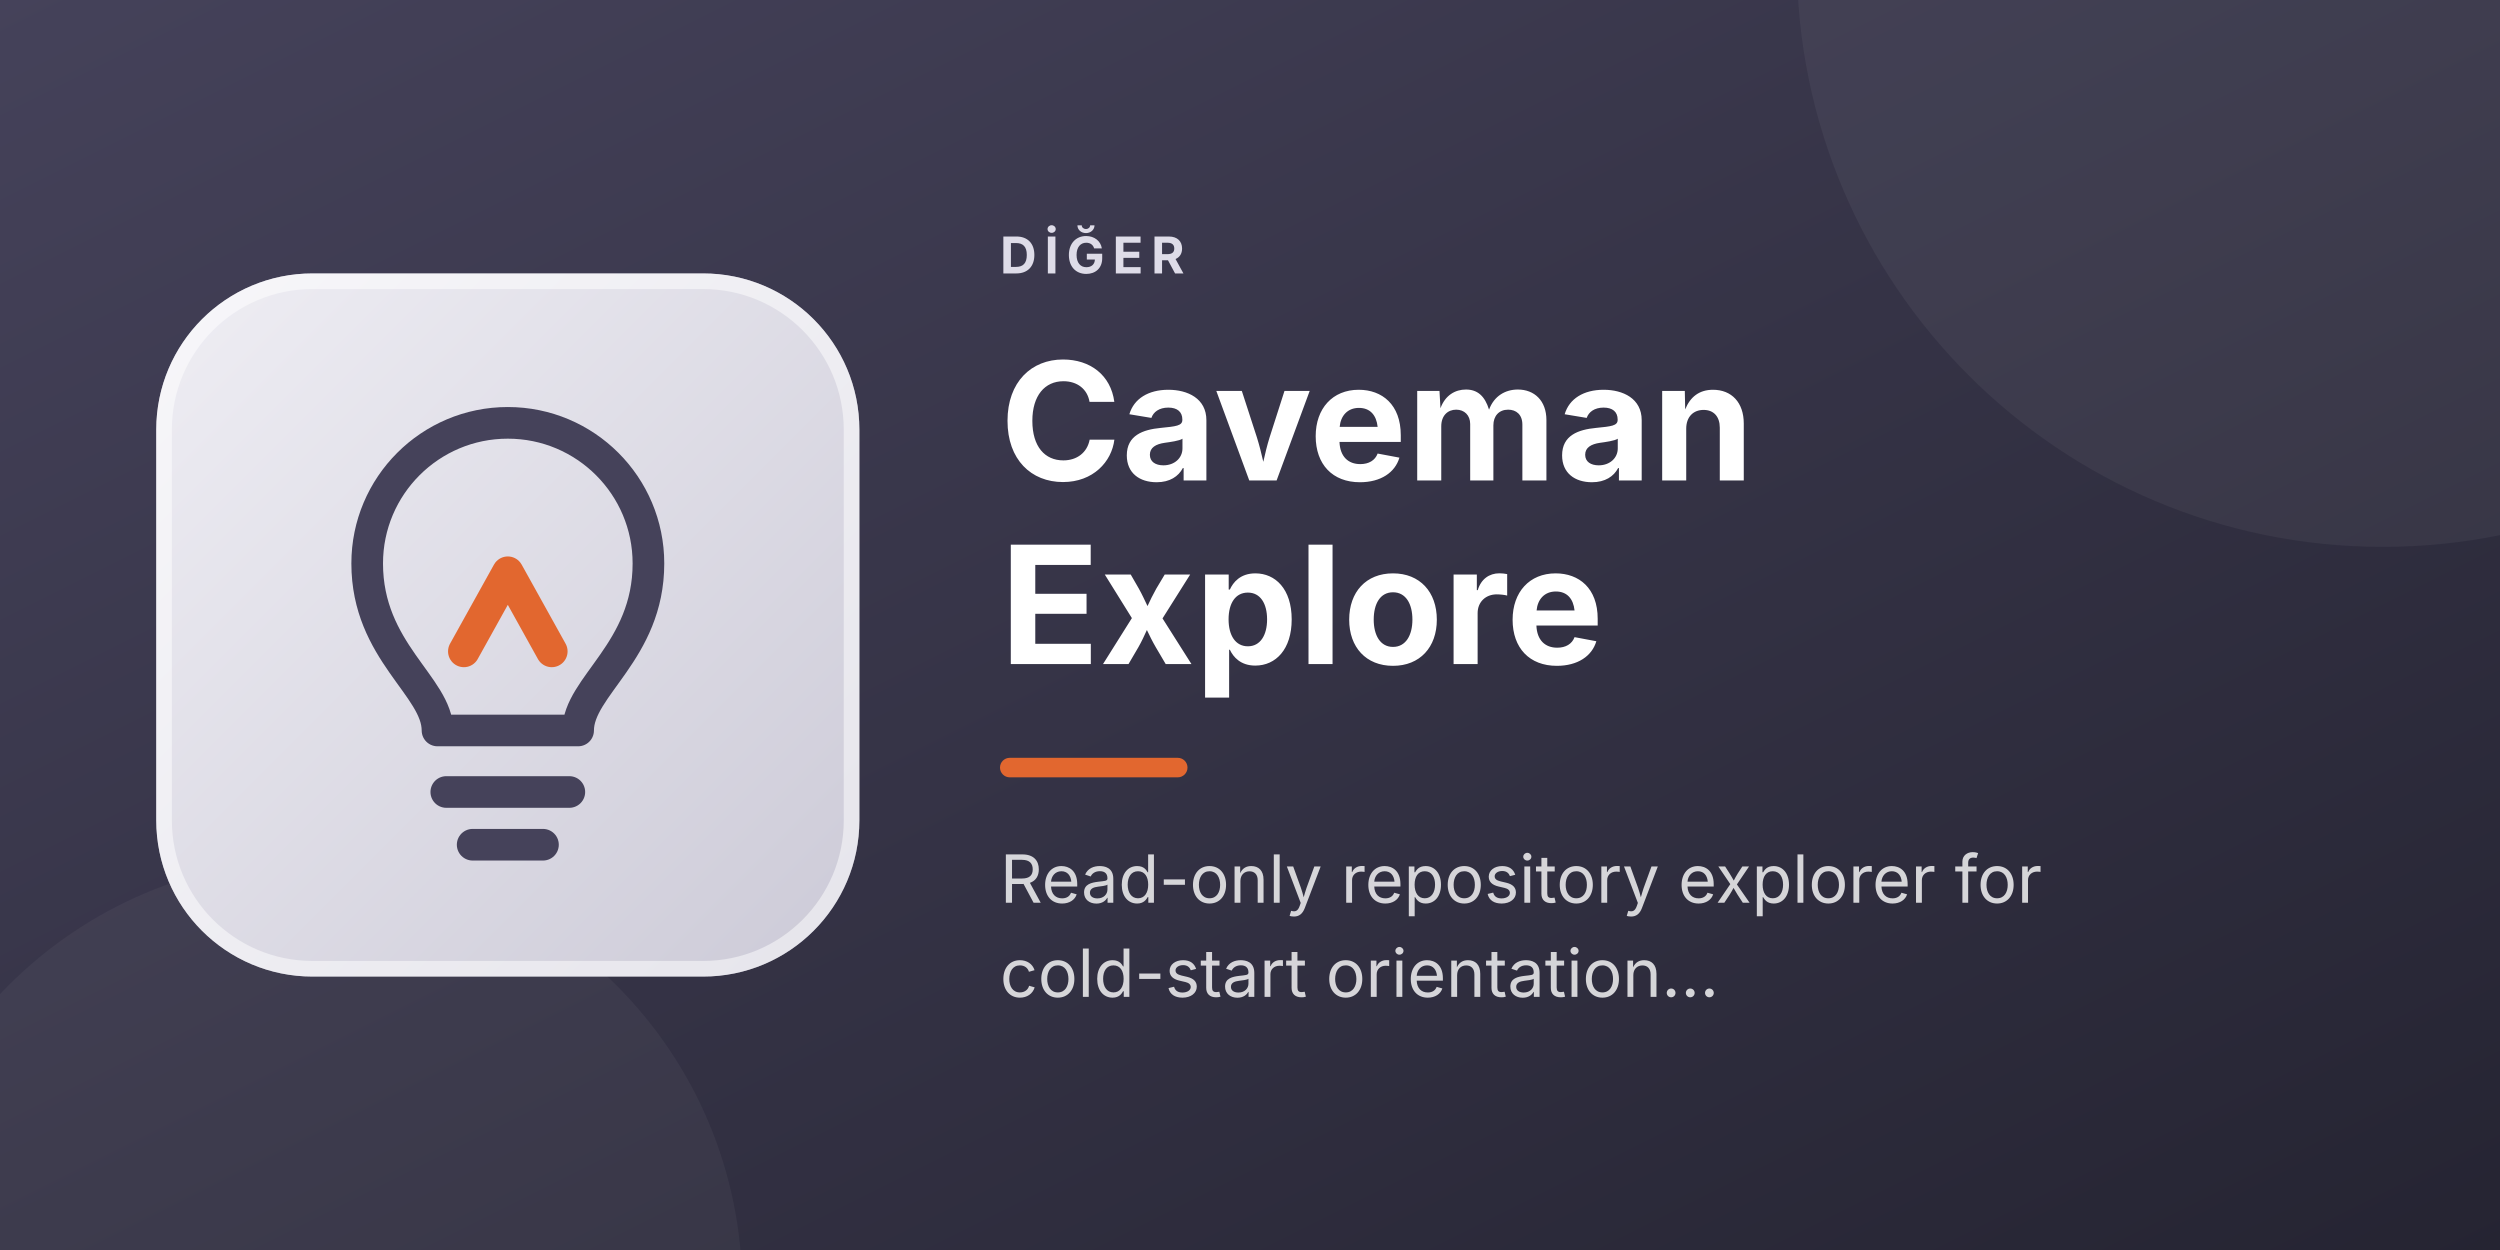
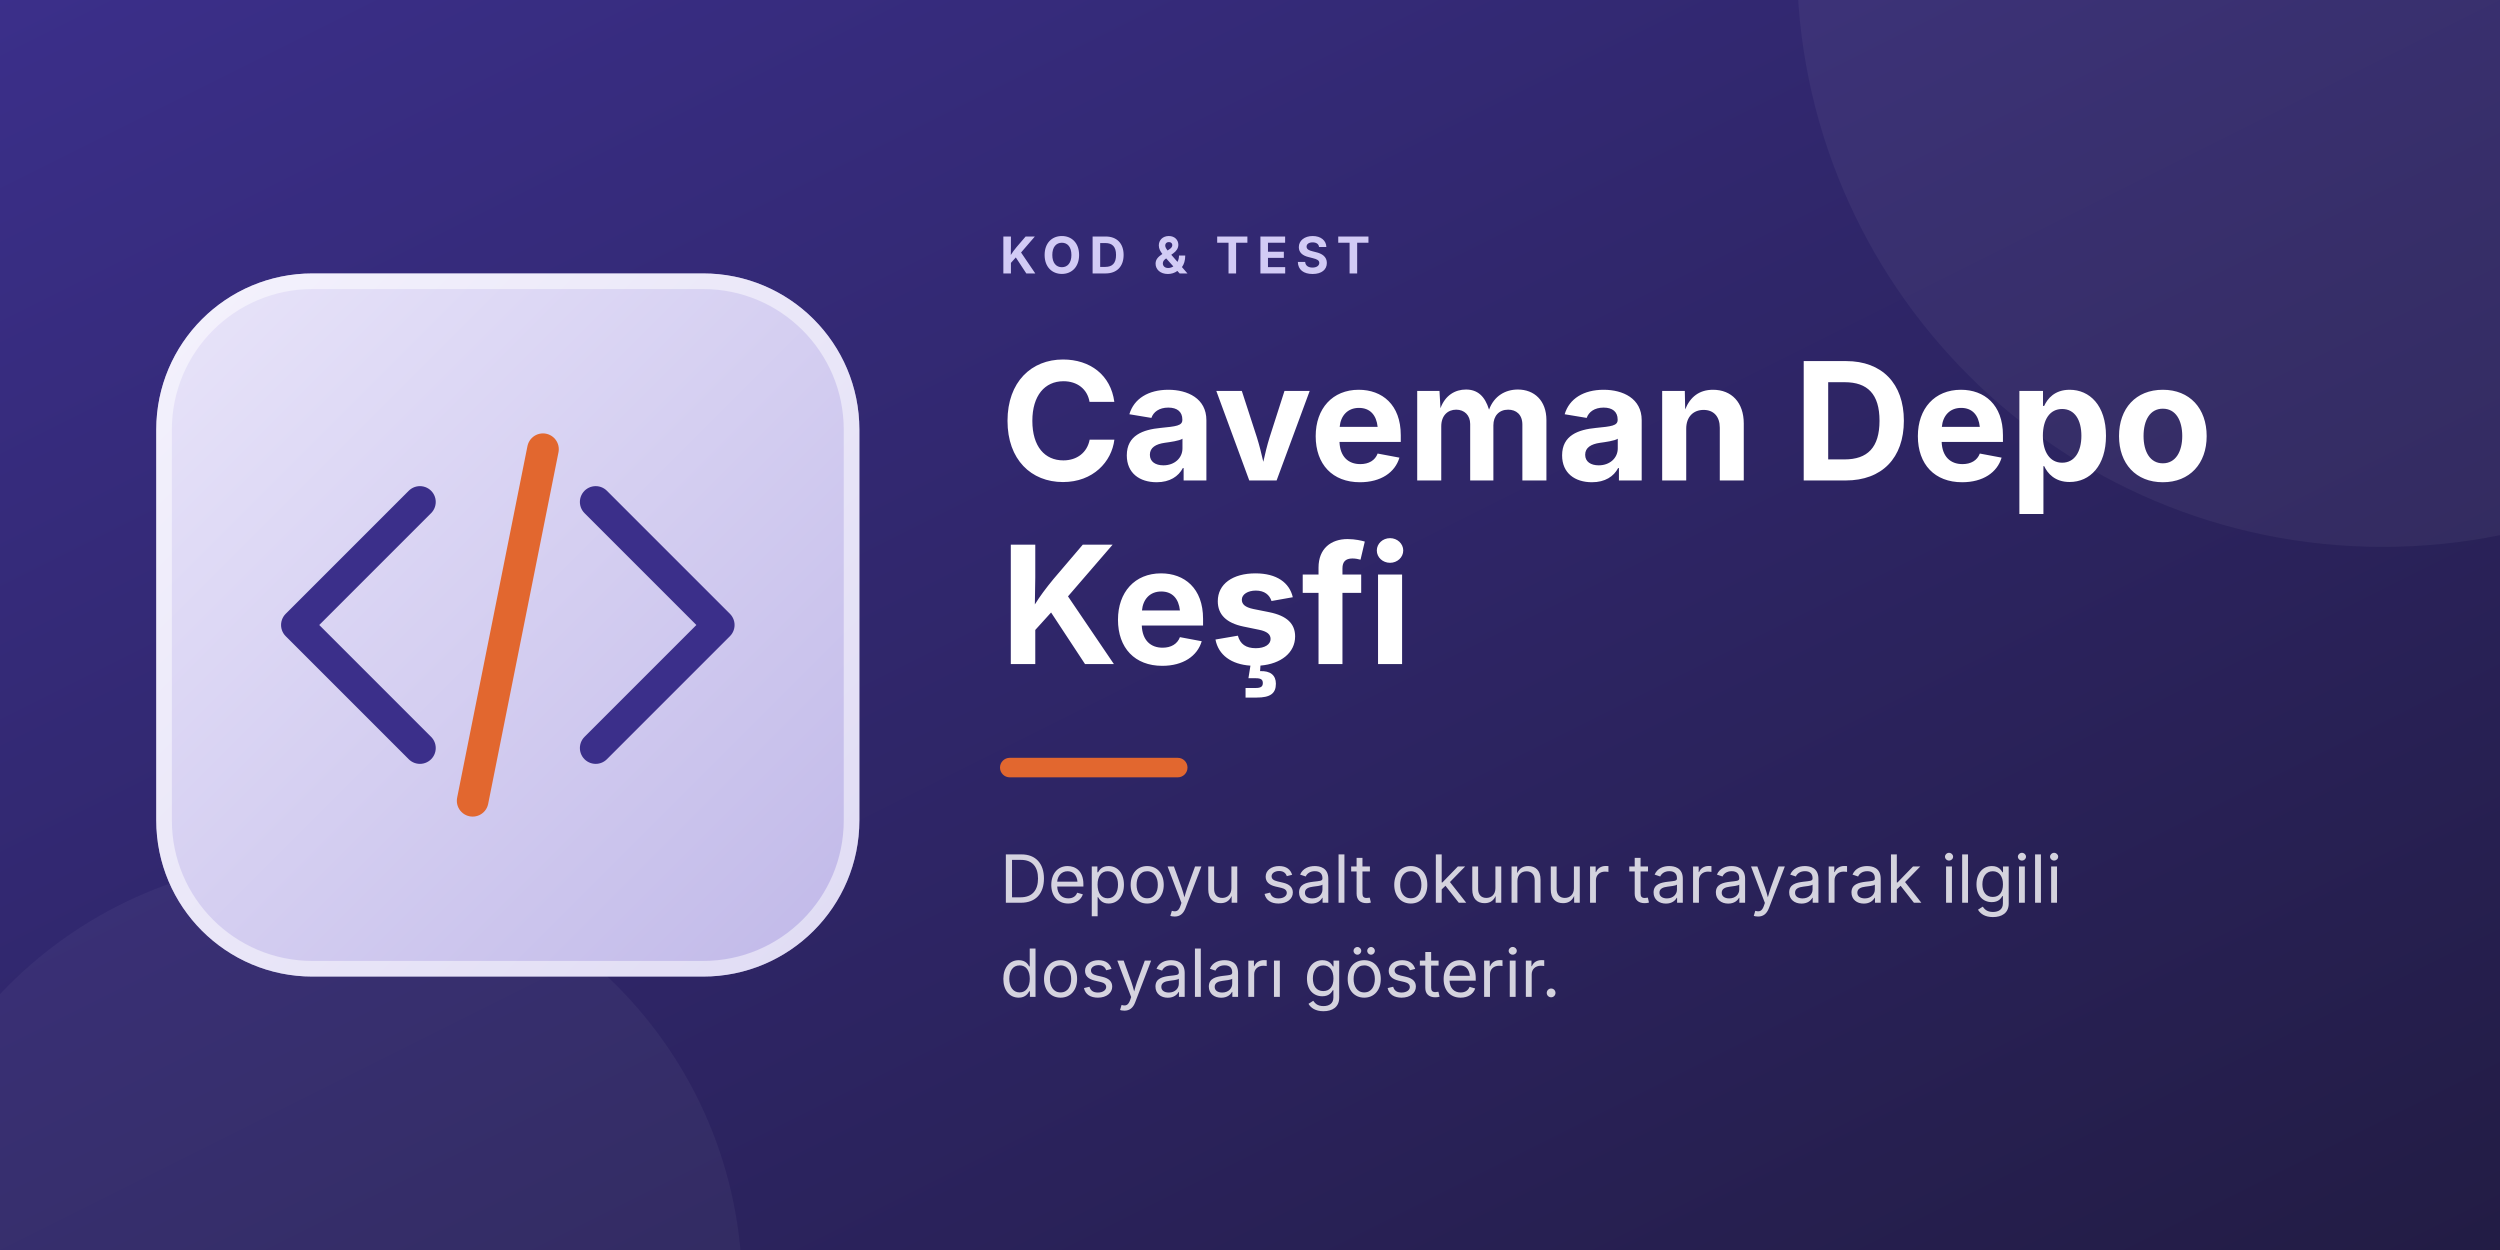
- <svg xmlns="http://www.w3.org/2000/svg" viewBox="0 0 640 320" width="640" height="320" role="img" aria-label="Caveman Explore">
+ <svg xmlns="http://www.w3.org/2000/svg" viewBox="0 0 640 320" width="640" height="320" role="img" aria-label="Caveman Depo Keşfi">
  <defs>
    <linearGradient id="kp-caveman-explore" x1="0" y1="0" x2="1" y2="1">
-       <stop offset="0" stop-color="#45425a" />
-       <stop offset="1" stop-color="#252432" />
+       <stop offset="0" stop-color="#3b2f8a" />
+       <stop offset="1" stop-color="#221c44" />
    </linearGradient>
    <linearGradient id="kt-caveman-explore" x1="0" y1="0" x2="1" y2="1">
-       <stop offset="0" stop-color="#efeef4" />
-       <stop offset="1" stop-color="#cccad7" />
+       <stop offset="0" stop-color="#e9e5fa" />
+       <stop offset="1" stop-color="#c0b8e8" />
    </linearGradient>
  </defs>
  <rect width="640" height="320" fill="url(#kp-caveman-explore)" />
  <circle cx="610" cy="-10" r="150" fill="#ffffff" fill-opacity=".05" />
  <circle cx="80" cy="330" r="110" fill="#ffffff" fill-opacity=".04" />
  <rect x="40" y="70" width="180" height="180" rx="40" fill="url(#kt-caveman-explore)" />
  <rect x="42" y="72" width="176" height="176" rx="38" fill="none" stroke="#ffffff" stroke-opacity=".5" stroke-width="4" />
  <g transform="translate(58 88) scale(2.25)" fill="none" stroke-width="3.6" stroke-linecap="round" stroke-linejoin="round">
-     <g stroke="#45425a">
-       <path d="M24 44c0-5-8-9-8-19a16 16 0 0 1 32 0c0 10-8 14-8 19z" />
-       <path d="M25 51h14M28 57h8" />
+     <g stroke="#3b2f8a">
+       <path d="M22 18 8 32l14 14M42 18l14 14-14 14" />
    </g>
    <g stroke="#e2672f">
-       <path d="M27 35l5-9 5 9" />
+       <path d="M36 12 28 52" />
    </g>
  </g>
  <g font-family="Space Grotesk, Inter, Segoe UI, sans-serif">
-     <text x="256" y="70" font-size="13" font-weight="700" letter-spacing="2" fill="#dedce8">DİĞER</text>
+     <text x="256" y="70" font-size="13" font-weight="700" letter-spacing="2" fill="#d2cbf5">KOD &amp; TEST</text>
    <text x="256" y="86" font-size="42" font-weight="700" fill="#ffffff">
-       <tspan x="256" dy="37.0">Caveman</tspan>
-       <tspan x="256" dy="47.0">Explore</tspan>
+       <tspan x="256" dy="37.0">Caveman Depo</tspan>
+       <tspan x="256" dy="47.0">Keşfi</tspan>
    </text>
    <rect x="256" y="194" width="48" height="5" rx="2.5" fill="#e2672f" />
    <text x="256" y="215" font-size="17" fill="#ffffff" fill-opacity=".8">
-       <tspan x="256" dy="16.1">Read-only repository explorer for</tspan>
-       <tspan x="256" dy="24.1">cold-start orientation…</tspan>
+       <tspan x="256" dy="16.1">Depoyu salt okunur tarayarak ilgili</tspan>
+       <tspan x="256" dy="24.1">dosyaları gösterir.</tspan>
    </text>
  </g>
</svg>
